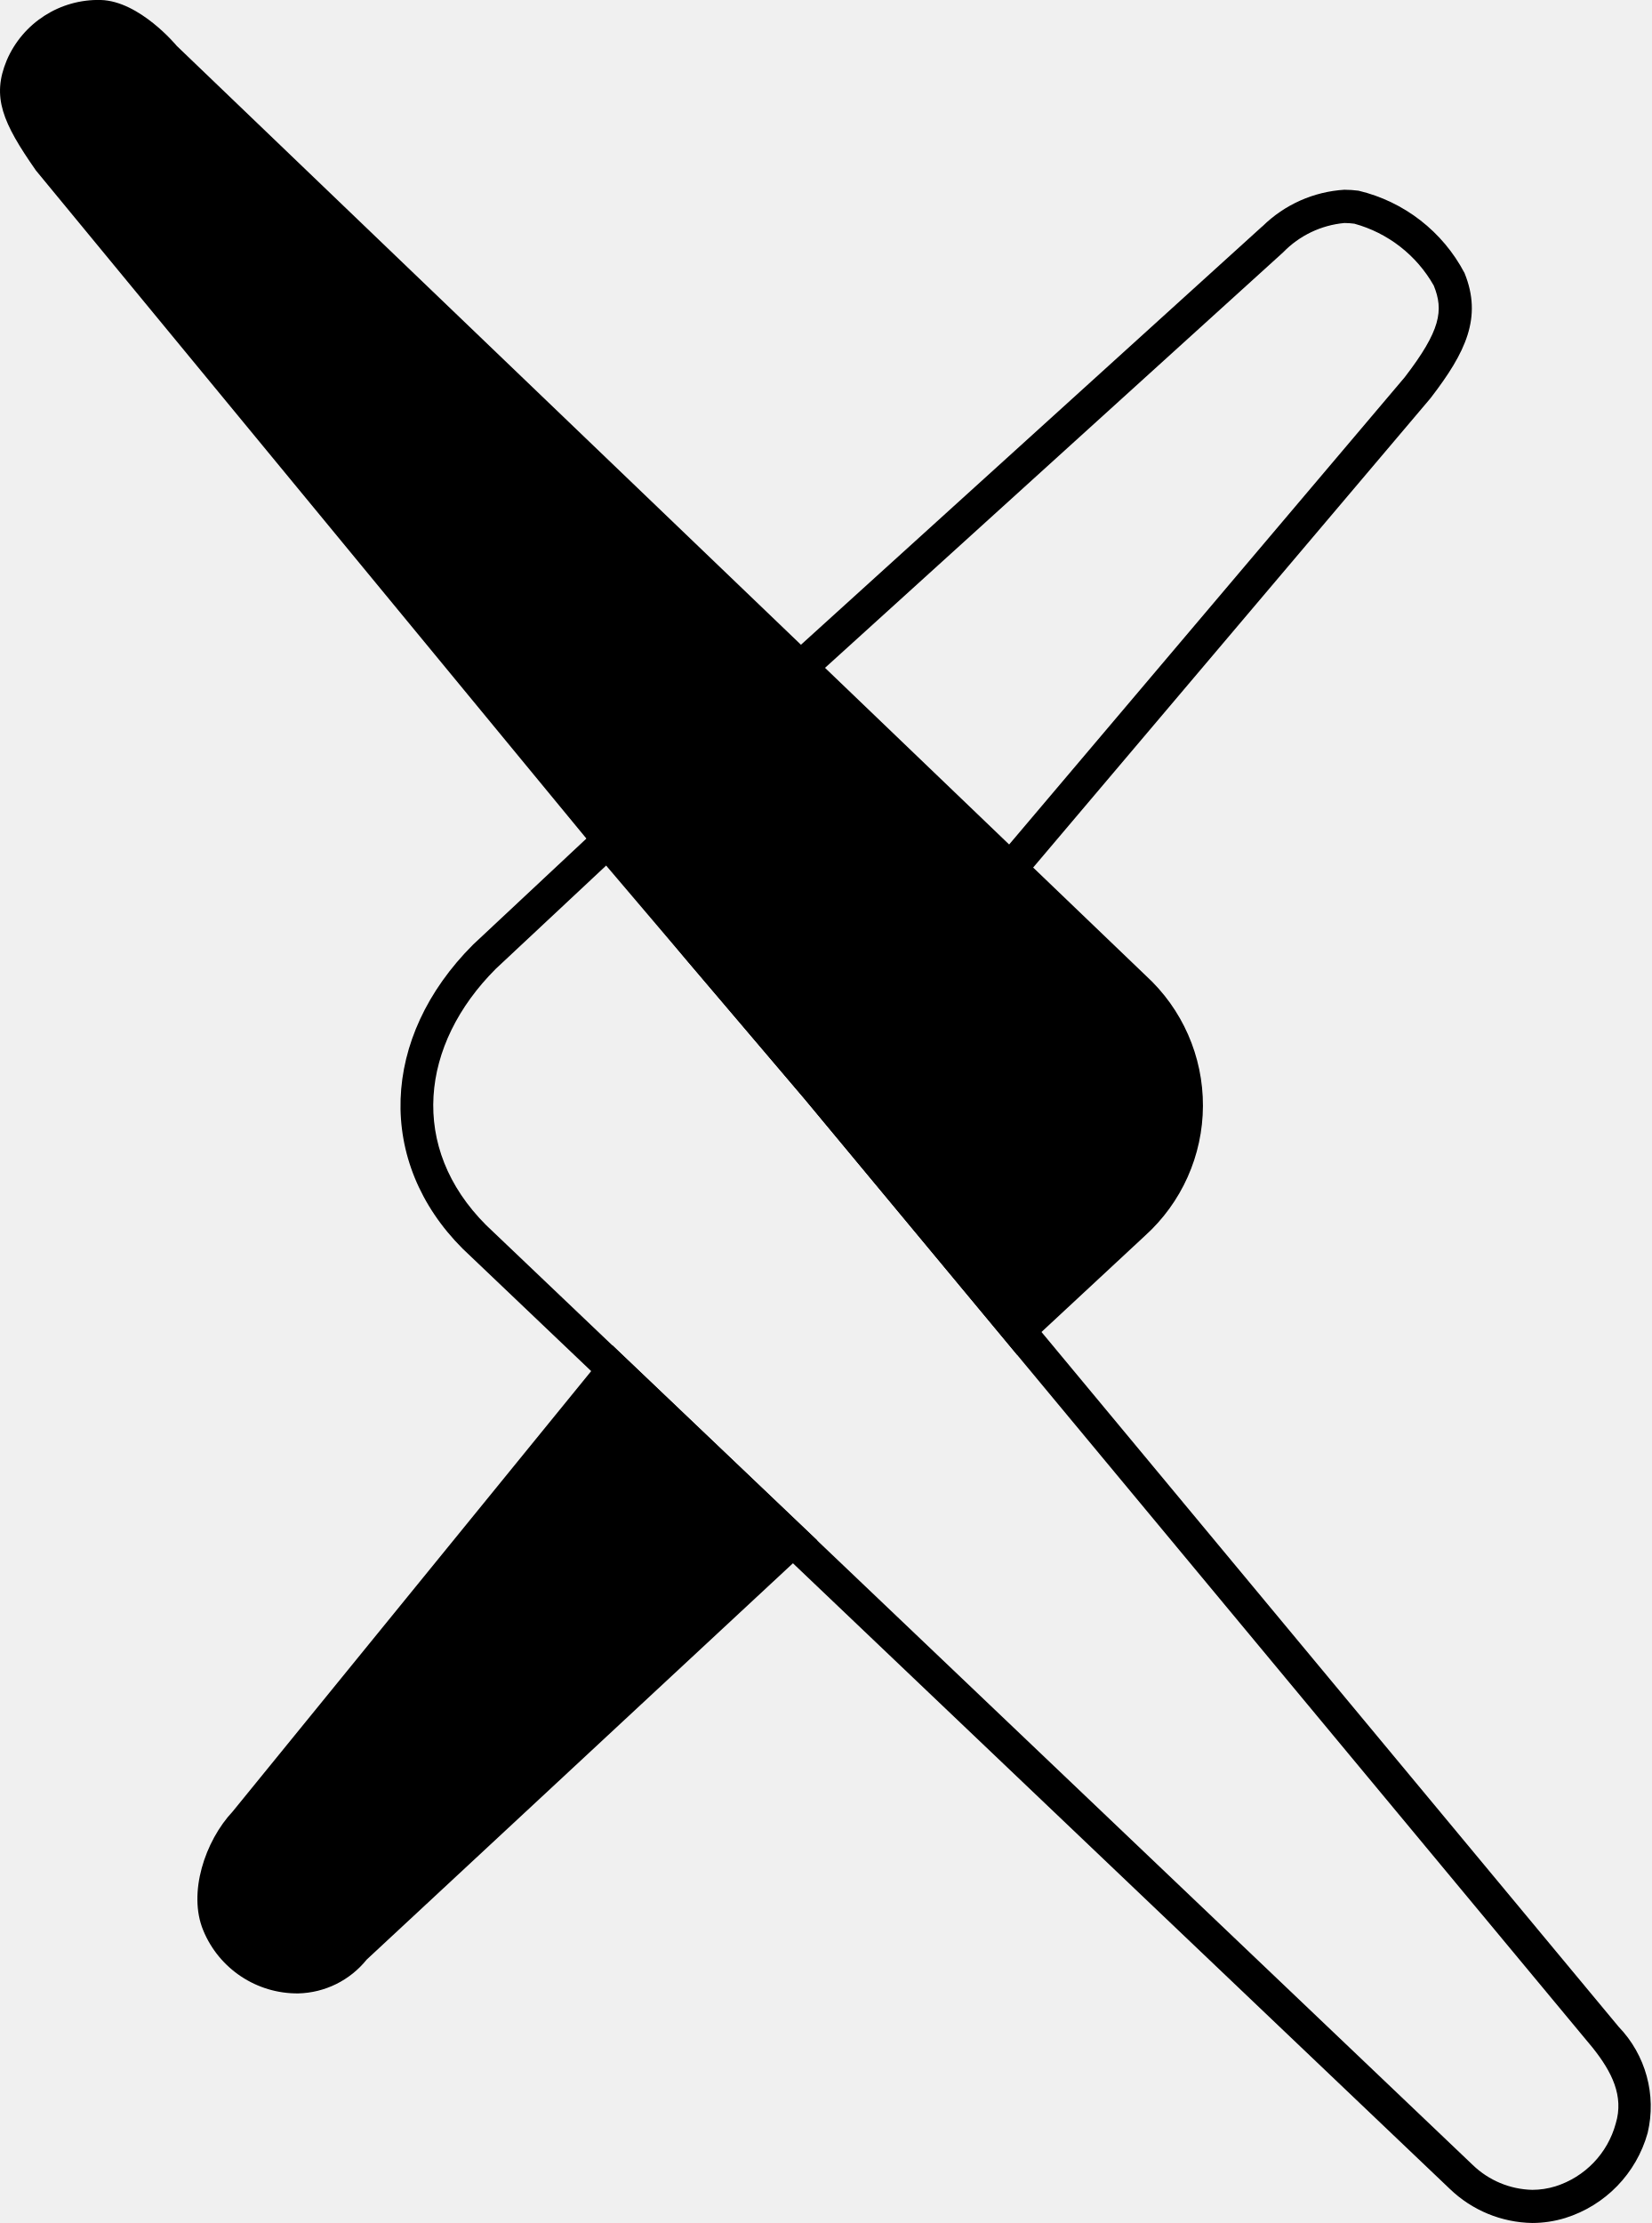
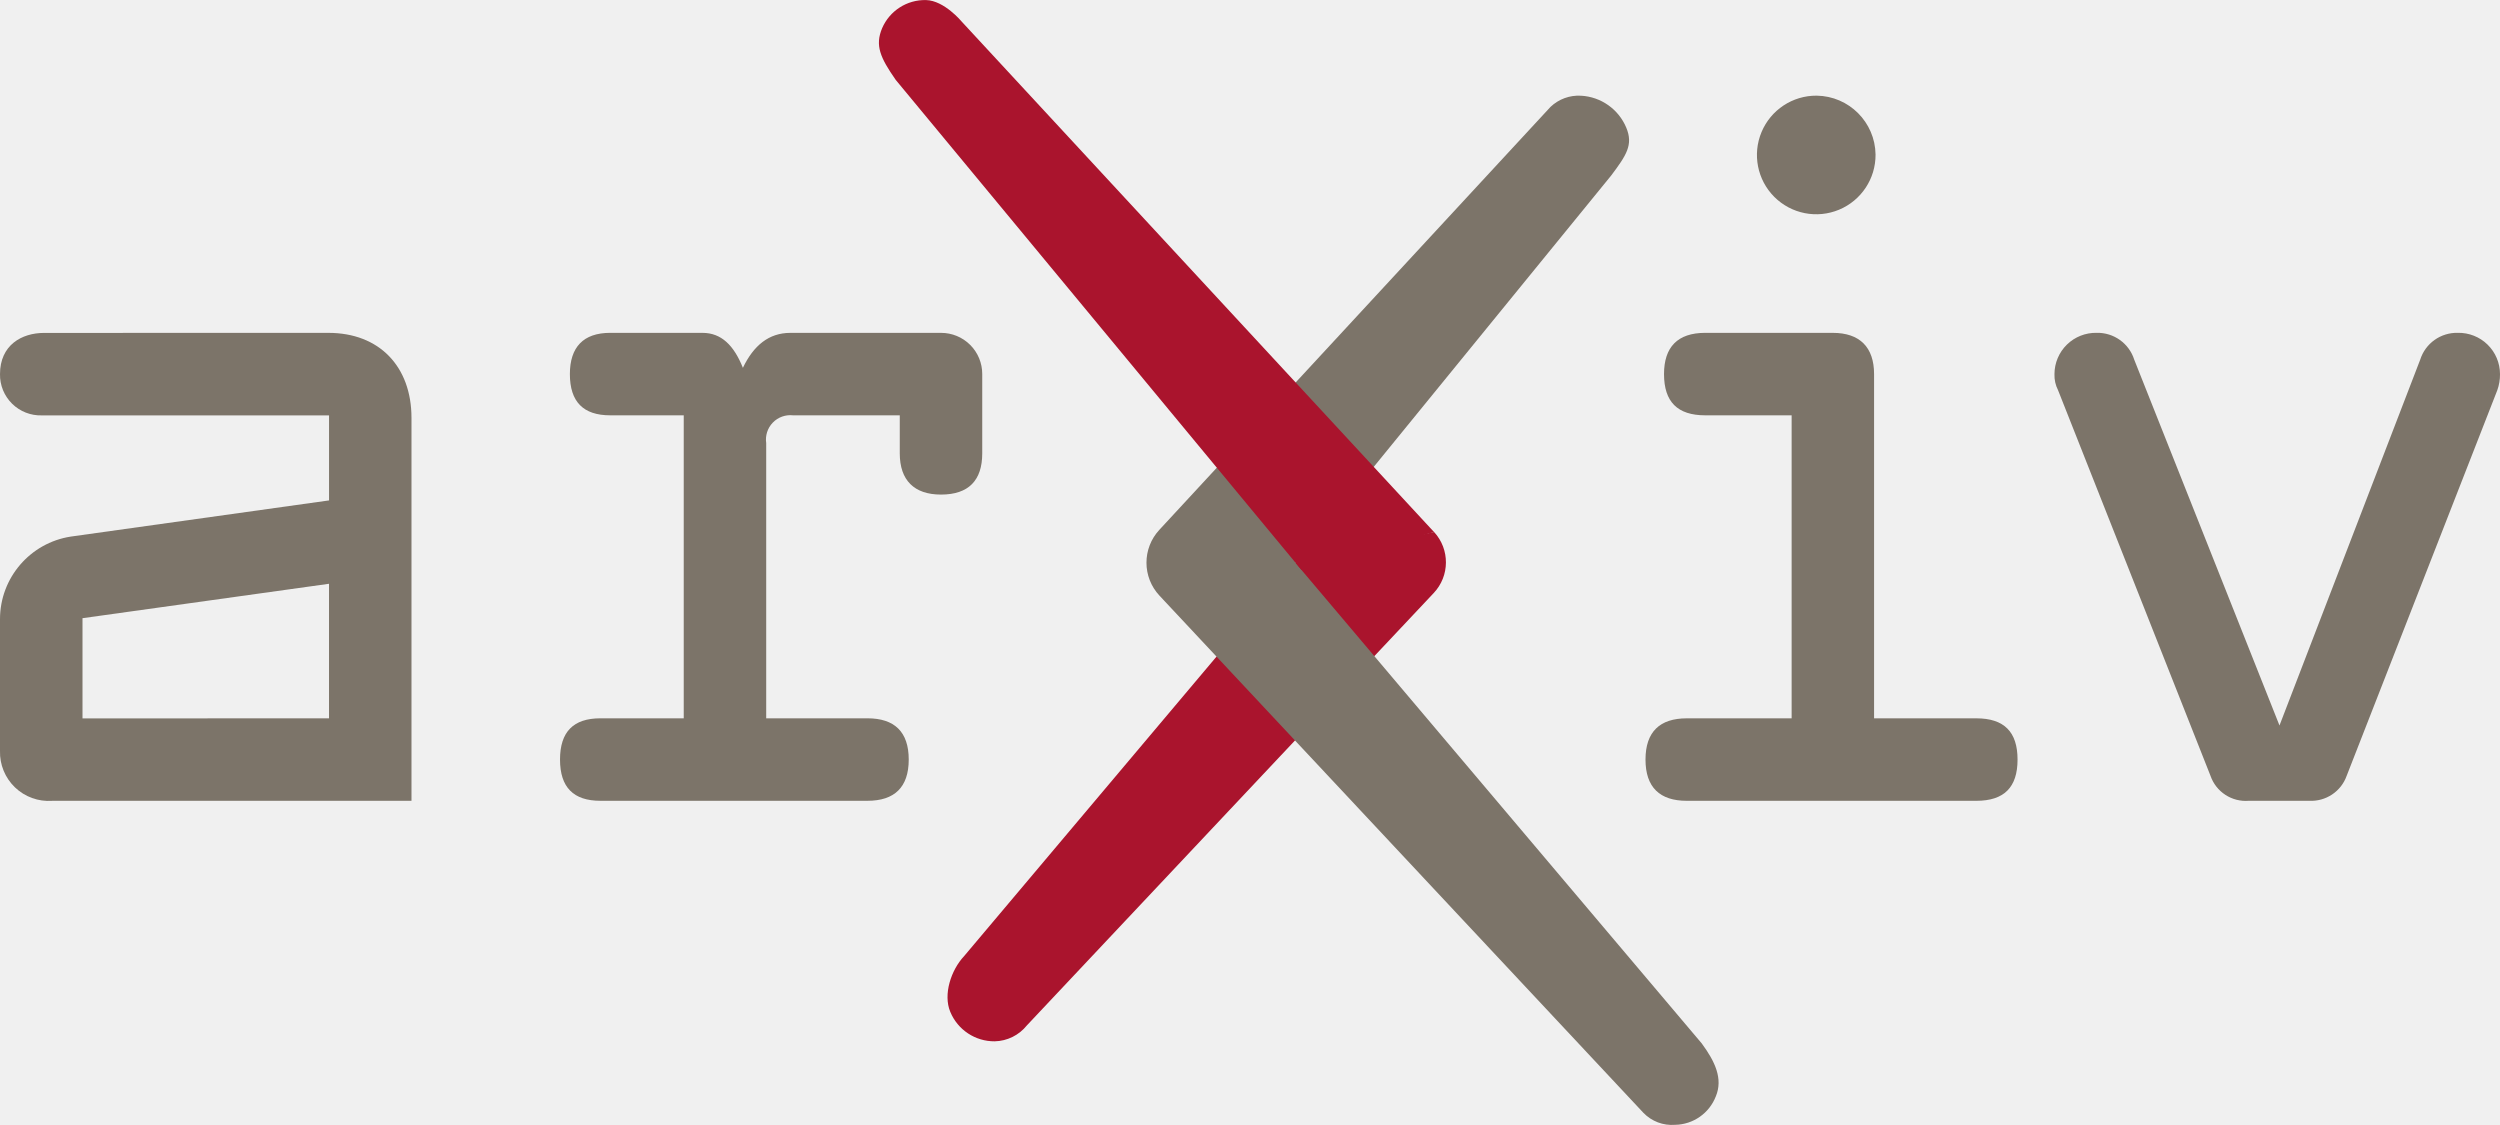
- <svg xmlns="http://www.w3.org/2000/svg" id="logomark" viewBox="0 0 74.492 100.25">
-   <g id="tiny_-_black" data-name="tiny - black">
-     <path d="M586.72,255.616a3.377,3.377,0,0,1,.448.031,5.917,5.917,0,0,1,3.581,2.79c.454,1.116.314,2.023-1.315,4.141L563.168,293.6l-8.558-10.047,29.348-26.616a4.406,4.406,0,0,1,2.762-1.321m0-1.5a5.766,5.766,0,0,0-3.69,1.643l-.041.032-.038.035L553.6,282.442l-1.077.977.943,1.107,8.558,10.047,1.145,1.344,1.141-1.348,26.267-31.022.022-.027.022-.028c1.574-2.046,2.327-3.622,1.516-5.619a7.309,7.309,0,0,0-4.779-3.714,5.083,5.083,0,0,0-.64-.043Z" transform="translate(-526.086 -245.559)" />
-     <path d="M553.423,284.593l8.977,10.558L597.911,337.9c.873,1.093,1.419,2.186,1.047,3.418a4.092,4.092,0,0,1-2.721,2.837,3.557,3.557,0,0,1-1.045.159,4,4,0,0,1-2.687-1.124L548.01,300.808c-3.5-3.5-2.971-8.151.436-11.558l4.977-4.657m.124-2.17L552.4,283.5l-4.976,4.656c-4.192,4.191-4.372,9.816-.473,13.714l44.521,42.4a5.485,5.485,0,0,0,3.722,1.538,5.1,5.1,0,0,0,1.483-.224,5.59,5.59,0,0,0,3.719-3.838,5.176,5.176,0,0,0-1.31-4.788l-35.53-42.767-8.988-10.571-1.019-1.2Z" transform="translate(-526.086 -245.559)" />
-     <path d="M562.4,295.151l9.556,11.5,5.761-5.356a7.926,7.926,0,0,0,.041-11.743l-43.7-41.923s-1.671-2.029-3.437-2.071a4.49,4.49,0,0,0-4.23,2.718c-.688,1.651-.194,2.809,1.315,4.97l29.306,35.565Z" transform="translate(-526.086 -245.559)" />
-     <path d="M553.7,306.223l-17.116,21.024c-1.255,1.337-2.032,3.683-1.331,5.367a4.587,4.587,0,0,0,4.287,2.841,4.087,4.087,0,0,0,3.082-1.523l20.328-18.9Z" transform="translate(-526.086 -245.559)" />
-     <path d="M592.074,250.547" transform="translate(-526.086 -245.559)" fill="#fff" stroke="#000" stroke-miterlimit="10" stroke-width="0.25" />
-   </g>
+ <svg xmlns="http://www.w3.org/2000/svg" id="primary_logo" data-name="primary logo" viewBox="0 0 246.978 111.119">
+   <path d="M427.571,255.154c1.859,0,3.1,1.24,3.985,3.453,1.062-2.213,2.568-3.453,4.694-3.453h14.878a4.062,4.062,0,0,1,4.074,4.074v7.828c0,2.656-1.327,4.074-4.074,4.074-2.656,0-4.074-1.418-4.074-4.074V263.3H436.515a2.411,2.411,0,0,0-2.656,2.745v27.188h10.007c2.658,0,4.074,1.329,4.074,4.074s-1.416,4.074-4.074,4.074h-26.39c-2.659,0-3.986-1.328-3.986-4.074s1.327-4.074,3.986-4.074h8.236V263.3h-7.263c-2.656,0-3.985-1.329-3.985-4.074,0-2.658,1.329-4.074,3.985-4.074Z" transform="translate(-358.165 -222.27)" fill="#7c7469" />
+   <path d="M539.233,255.154c2.656,0,4.074,1.416,4.074,4.074v34.007h10.1c2.746,0,4.074,1.329,4.074,4.074s-1.328,4.074-4.074,4.074H524.8c-2.656,0-4.074-1.328-4.074-4.074s1.418-4.074,4.074-4.074h10.362V263.3h-8.533c-2.744,0-4.073-1.329-4.073-4.074,0-2.658,1.329-4.074,4.073-4.074Zm4.22-17.615a5.859,5.859,0,1,1-5.819-5.819A5.9,5.9,0,0,1,543.453,237.539Z" transform="translate(-358.165 -222.27)" fill="#7c7469" />
+   <path d="M605.143,259.228a4.589,4.589,0,0,1-.267,1.594L590,298.9a3.722,3.722,0,0,1-3.721,2.48h-5.933a3.689,3.689,0,0,1-3.808-2.48l-15.055-38.081a3.23,3.23,0,0,1-.355-1.594,4.084,4.084,0,0,1,4.164-4.074,3.8,3.8,0,0,1,3.718,2.656l14.348,36.134,13.9-36.134a3.8,3.8,0,0,1,3.72-2.656A4.084,4.084,0,0,1,605.143,259.228Z" transform="translate(-358.165 -222.27)" fill="#7c7469" />
+   <path d="M486.149,277.877l-32.741,38.852c-1.286,1.372-2.084,3.777-1.365,5.5a4.705,4.705,0,0,0,4.4,2.914,4.191,4.191,0,0,0,3.16-1.563l40.191-42.714a4.417,4.417,0,0,0,.042-6.042Z" transform="translate(-358.165 -222.27)" fill="#aa142d" />
+   <path d="M486.149,277.877l31.187-38.268c1.492-1.989,2.2-3.03,1.492-4.723a5.142,5.142,0,0,0-4.481-3.161h0a4.024,4.024,0,0,0-3.008,1.108L472.711,274.6a4.769,4.769,0,0,0,.015,6.53L520.512,332.2a3.913,3.913,0,0,0,3.137,1.192,4.394,4.394,0,0,0,4.027-2.818c.719-1.727-.076-3.438-1.4-5.23l-40.124-47.464" transform="translate(-358.165 -222.27)" fill="#7c7469" />
+   <path d="M499.833,274.828,453.169,224.4s-1.713-2.08-3.524-2.124a4.607,4.607,0,0,0-4.338,2.788c-.705,1.692-.2,2.88,1.349,5.1l40.093,48.422" transform="translate(-358.165 -222.27)" fill="#aa142d" />
+   <path d="M390.61,255.154c5.018,0,8.206,3.312,8.206,8.4v37.831H363.308a4.813,4.813,0,0,1-5.143-4.929V283.427a8.256,8.256,0,0,1,7-8.148l25.507-3.572v-8.4H362.306a4.014,4.014,0,0,1-4.141-4.074c0-2.87,2.143-4.074,4.355-4.074Zm.059,38.081V279.942l-24.354,3.4v9.9Z" transform="translate(-358.165 -222.27)" fill="#7c7469" />
</svg>
